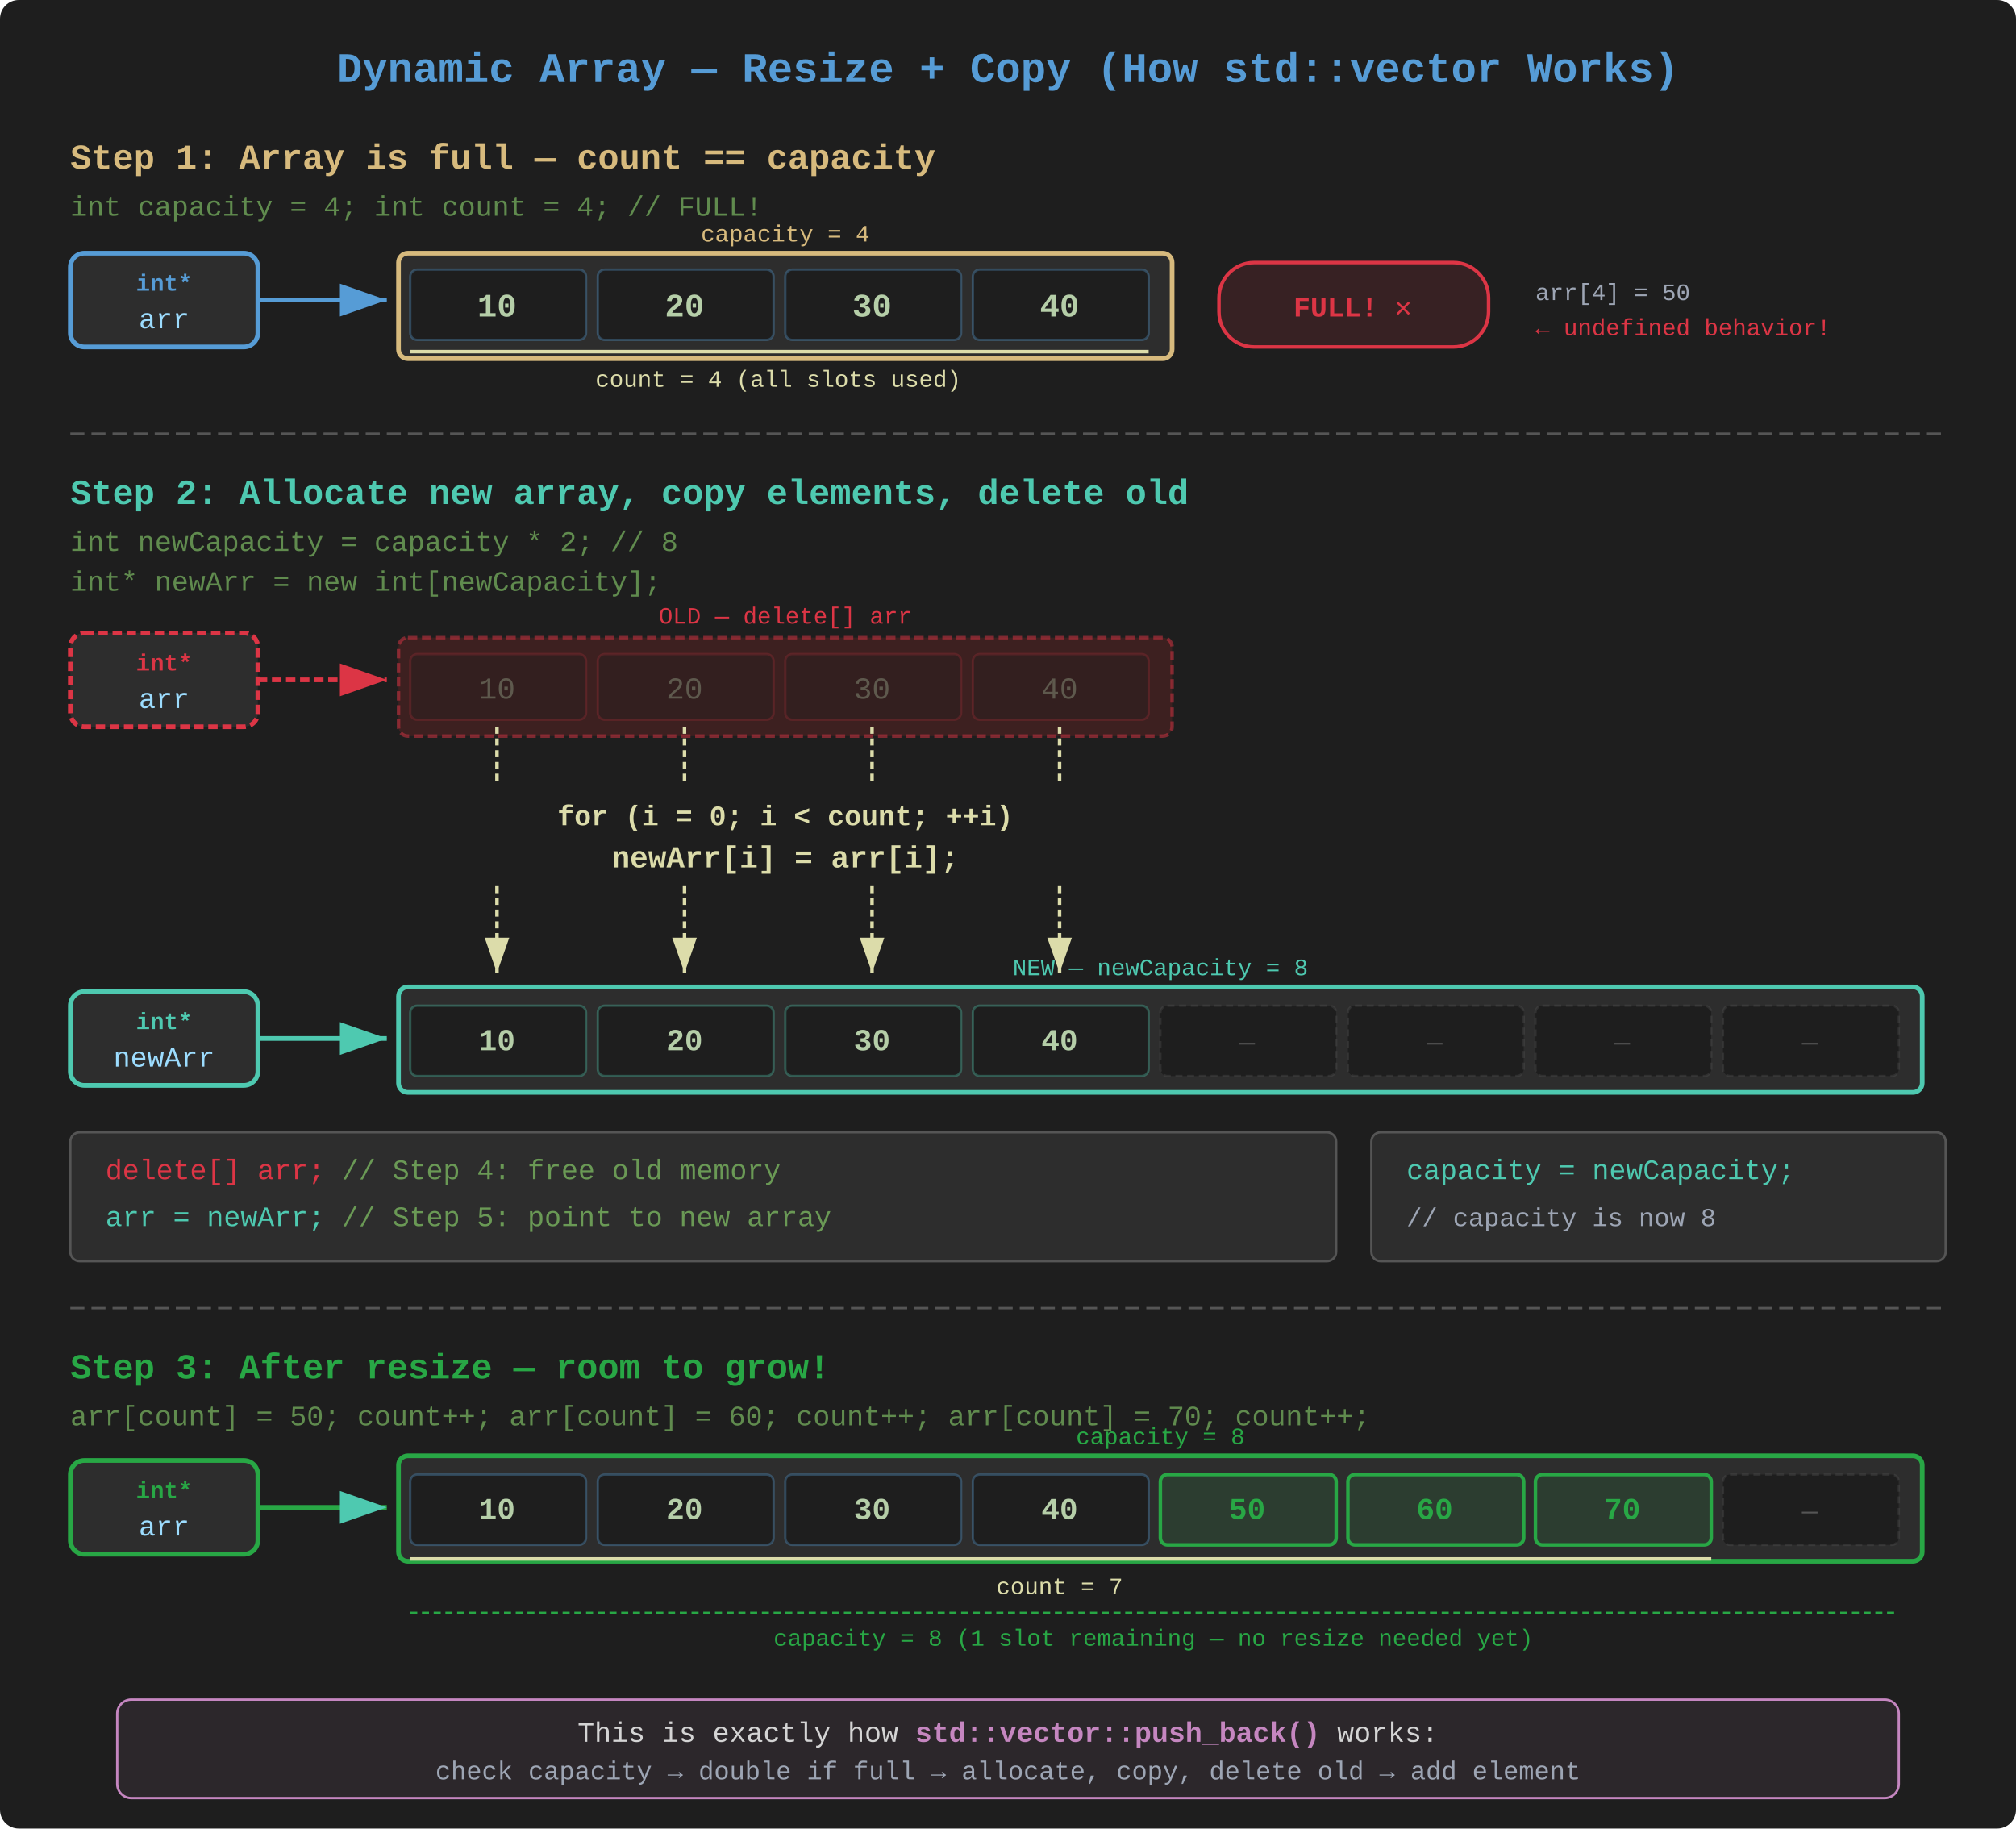
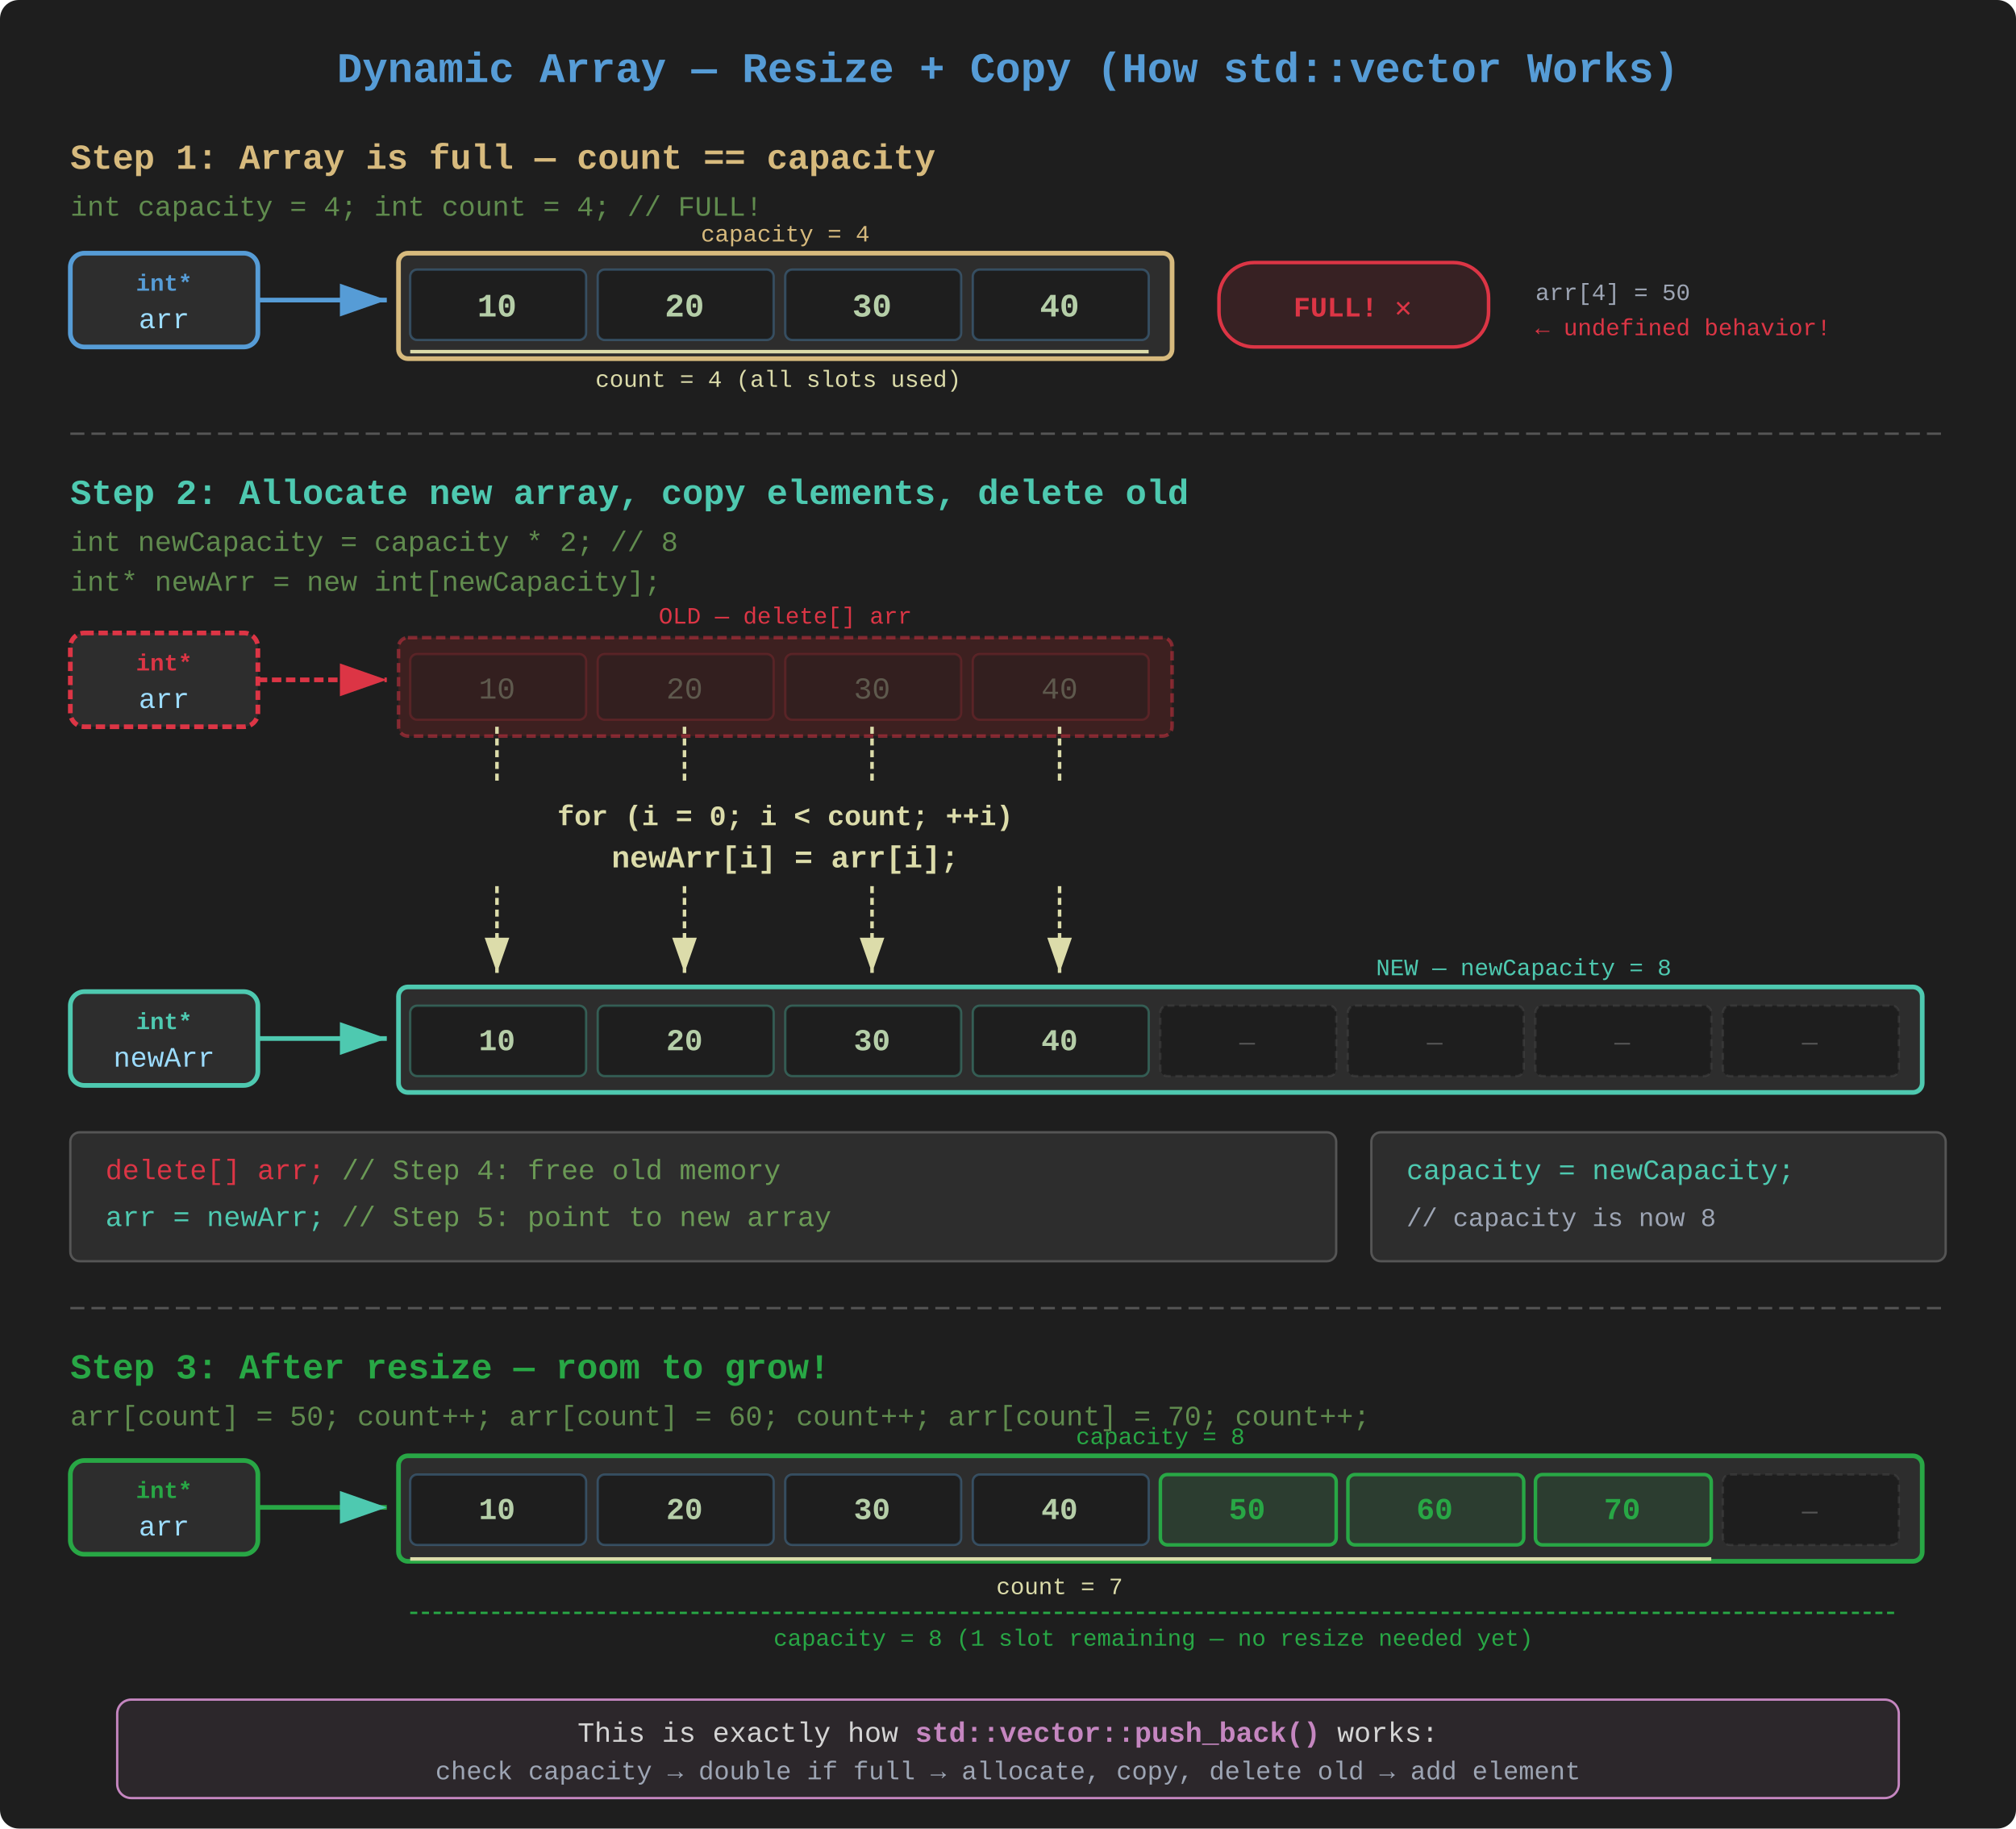
<svg xmlns="http://www.w3.org/2000/svg" viewBox="0 0 860 780" font-family="Consolas, 'Courier New', monospace" font-size="14">
  <defs>
    <marker id="arrow" markerWidth="10" markerHeight="7" refX="10" refY="3.5" orient="auto">
      <polygon points="0 0, 10 3.5, 0 7" fill="#569cd6" />
    </marker>
    <marker id="arrow-green" markerWidth="10" markerHeight="7" refX="10" refY="3.5" orient="auto">
      <polygon points="0 0, 10 3.5, 0 7" fill="#4ec9b0" />
    </marker>
    <marker id="arrow-red" markerWidth="10" markerHeight="7" refX="10" refY="3.5" orient="auto">
      <polygon points="0 0, 10 3.5, 0 7" fill="#dc3545" />
    </marker>
    <marker id="arrow-amber" markerWidth="10" markerHeight="7" refX="10" refY="3.5" orient="auto">
      <polygon points="0 0, 10 3.5, 0 7" fill="#dcdcaa" />
    </marker>
  </defs>
  <rect width="860" height="780" fill="#1e1e1e" rx="8" />
  <text x="430" y="35" text-anchor="middle" fill="#569cd6" font-size="18" font-weight="bold">Dynamic Array — Resize + Copy (How std::vector Works)</text>
  <text x="30" y="72" fill="#d7ba7d" font-size="15" font-weight="bold">Step 1: Array is full — count == capacity</text>
  <text x="30" y="92" fill="#608b4e" font-size="12">int capacity = 4;  int count = 4;  // FULL!</text>
  <rect x="30" y="108" width="80" height="40" rx="6" fill="#2d2d2d" stroke="#569cd6" stroke-width="2" />
  <text x="70" y="124" text-anchor="middle" fill="#569cd6" font-size="10" font-weight="bold">int*</text>
  <text x="70" y="140" text-anchor="middle" fill="#9cdcfe" font-size="12">arr</text>
  <line x1="110" y1="128" x2="165" y2="128" stroke="#569cd6" stroke-width="2" marker-end="url(#arrow)" />
  <rect x="170" y="108" width="330" height="45" rx="4" fill="#2d2d2d" stroke="#d7ba7d" stroke-width="2" />
  <text x="335" y="103" text-anchor="middle" fill="#d7ba7d" font-size="10">capacity = 4</text>
  <rect x="175" y="115" width="75" height="30" rx="3" fill="#1e1e1e" stroke="#569cd655" stroke-width="1" />
  <text x="212" y="135" text-anchor="middle" fill="#b5cea8" font-size="14" font-weight="bold">10</text>
  <rect x="255" y="115" width="75" height="30" rx="3" fill="#1e1e1e" stroke="#569cd655" stroke-width="1" />
  <text x="292" y="135" text-anchor="middle" fill="#b5cea8" font-size="14" font-weight="bold">20</text>
  <rect x="335" y="115" width="75" height="30" rx="3" fill="#1e1e1e" stroke="#569cd655" stroke-width="1" />
  <text x="372" y="135" text-anchor="middle" fill="#b5cea8" font-size="14" font-weight="bold">30</text>
  <rect x="415" y="115" width="75" height="30" rx="3" fill="#1e1e1e" stroke="#569cd655" stroke-width="1" />
  <text x="452" y="135" text-anchor="middle" fill="#b5cea8" font-size="14" font-weight="bold">40</text>
  <line x1="175" y1="150" x2="490" y2="150" stroke="#dcdcaa" stroke-width="1.5" />
  <text x="332" y="165" text-anchor="middle" fill="#dcdcaa" font-size="10">count = 4 (all slots used)</text>
  <rect x="520" y="112" width="115" height="36" rx="15" fill="#dc354522" stroke="#dc3545" stroke-width="1.5" />
  <text x="577" y="135" text-anchor="middle" fill="#dc3545" font-size="12" font-weight="bold">FULL! ✕</text>
  <text x="655" y="128" fill="#9da5b4" font-size="10">arr[4] = 50</text>
  <text x="655" y="143" fill="#dc3545" font-size="10">← undefined behavior!</text>
  <line x1="30" y1="185" x2="830" y2="185" stroke="#555" stroke-width="1" stroke-dasharray="6,3" />
  <text x="30" y="215" fill="#4ec9b0" font-size="15" font-weight="bold">Step 2: Allocate new array, copy elements, delete old</text>
  <text x="30" y="235" fill="#608b4e" font-size="12">int newCapacity = capacity * 2;   // 8</text>
  <text x="30" y="252" fill="#608b4e" font-size="12">int* newArr = new int[newCapacity];</text>
  <rect x="30" y="270" width="80" height="40" rx="6" fill="#2d2d2d" stroke="#dc3545" stroke-width="2" stroke-dasharray="4,2" />
  <text x="70" y="286" text-anchor="middle" fill="#dc3545" font-size="10" font-weight="bold">int*</text>
  <text x="70" y="302" text-anchor="middle" fill="#9cdcfe" font-size="12">arr</text>
  <line x1="110" y1="290" x2="165" y2="290" stroke="#dc3545" stroke-width="2" stroke-dasharray="4,2" marker-end="url(#arrow-red)" />
  <rect x="170" y="272" width="330" height="42" rx="4" fill="#3d2020" stroke="#dc354580" stroke-width="1.5" stroke-dasharray="4,2" />
  <text x="335" y="266" text-anchor="middle" fill="#dc3545" font-size="10">OLD — delete[] arr</text>
  <rect x="175" y="279" width="75" height="28" rx="3" fill="#1e1e1e55" stroke="#dc354533" stroke-width="1" />
  <text x="212" y="298" text-anchor="middle" fill="#b5cea855" font-size="13">10</text>
  <rect x="255" y="279" width="75" height="28" rx="3" fill="#1e1e1e55" stroke="#dc354533" stroke-width="1" />
  <text x="292" y="298" text-anchor="middle" fill="#b5cea855" font-size="13">20</text>
  <rect x="335" y="279" width="75" height="28" rx="3" fill="#1e1e1e55" stroke="#dc354533" stroke-width="1" />
  <text x="372" y="298" text-anchor="middle" fill="#b5cea855" font-size="13">30</text>
  <rect x="415" y="279" width="75" height="28" rx="3" fill="#1e1e1e55" stroke="#dc354533" stroke-width="1" />
  <text x="452" y="298" text-anchor="middle" fill="#b5cea855" font-size="13">40</text>
  <line x1="212" y1="310" x2="212" y2="333" stroke="#dcdcaa" stroke-width="1.5" stroke-dasharray="3,2" />
  <line x1="292" y1="310" x2="292" y2="333" stroke="#dcdcaa" stroke-width="1.5" stroke-dasharray="3,2" />
  <line x1="372" y1="310" x2="372" y2="333" stroke="#dcdcaa" stroke-width="1.5" stroke-dasharray="3,2" />
  <line x1="452" y1="310" x2="452" y2="333" stroke="#dcdcaa" stroke-width="1.5" stroke-dasharray="3,2" />
  <text x="335" y="352" text-anchor="middle" fill="#dcdcaa" font-size="12" font-weight="bold">for (i = 0; i &lt; count; ++i)</text>
  <text x="335" y="370" text-anchor="middle" fill="#dcdcaa" font-size="13" font-weight="bold">newArr[i] = arr[i];</text>
  <line x1="212" y1="378" x2="212" y2="415" stroke="#dcdcaa" stroke-width="1.5" stroke-dasharray="3,2" marker-end="url(#arrow-amber)" />
  <line x1="292" y1="378" x2="292" y2="415" stroke="#dcdcaa" stroke-width="1.5" stroke-dasharray="3,2" marker-end="url(#arrow-amber)" />
  <line x1="372" y1="378" x2="372" y2="415" stroke="#dcdcaa" stroke-width="1.5" stroke-dasharray="3,2" marker-end="url(#arrow-amber)" />
  <line x1="452" y1="378" x2="452" y2="415" stroke="#dcdcaa" stroke-width="1.5" stroke-dasharray="3,2" marker-end="url(#arrow-amber)" />
  <rect x="30" y="423" width="80" height="40" rx="6" fill="#2d2d2d" stroke="#4ec9b0" stroke-width="2" />
  <text x="70" y="439" text-anchor="middle" fill="#4ec9b0" font-size="10" font-weight="bold">int*</text>
  <text x="70" y="455" text-anchor="middle" fill="#9cdcfe" font-size="12">newArr</text>
  <line x1="110" y1="443" x2="165" y2="443" stroke="#4ec9b0" stroke-width="2" marker-end="url(#arrow-green)" />
  <rect x="170" y="421" width="650" height="45" rx="4" fill="#2d2d2d" stroke="#4ec9b0" stroke-width="2" />
-   <text x="495" y="416" text-anchor="middle" fill="#4ec9b0" font-size="10">NEW — newCapacity = 8</text>
+   <text x="650" y="416" text-anchor="middle" fill="#4ec9b0" font-size="10">NEW — newCapacity = 8</text>
  <rect x="175" y="429" width="75" height="30" rx="3" fill="#1e1e1e" stroke="#4ec9b055" stroke-width="1" />
  <text x="212" y="448" text-anchor="middle" fill="#b5cea8" font-size="13" font-weight="bold">10</text>
  <rect x="255" y="429" width="75" height="30" rx="3" fill="#1e1e1e" stroke="#4ec9b055" stroke-width="1" />
  <text x="292" y="448" text-anchor="middle" fill="#b5cea8" font-size="13" font-weight="bold">20</text>
  <rect x="335" y="429" width="75" height="30" rx="3" fill="#1e1e1e" stroke="#4ec9b055" stroke-width="1" />
  <text x="372" y="448" text-anchor="middle" fill="#b5cea8" font-size="13" font-weight="bold">30</text>
  <rect x="415" y="429" width="75" height="30" rx="3" fill="#1e1e1e" stroke="#4ec9b055" stroke-width="1" />
  <text x="452" y="448" text-anchor="middle" fill="#b5cea8" font-size="13" font-weight="bold">40</text>
  <rect x="495" y="429" width="75" height="30" rx="3" fill="#1e1e1e" stroke="#55555555" stroke-width="1" stroke-dasharray="3,2" />
  <text x="532" y="448" text-anchor="middle" fill="#555" font-size="11">—</text>
  <rect x="575" y="429" width="75" height="30" rx="3" fill="#1e1e1e" stroke="#55555555" stroke-width="1" stroke-dasharray="3,2" />
  <text x="612" y="448" text-anchor="middle" fill="#555" font-size="11">—</text>
  <rect x="655" y="429" width="75" height="30" rx="3" fill="#1e1e1e" stroke="#55555555" stroke-width="1" stroke-dasharray="3,2" />
  <text x="692" y="448" text-anchor="middle" fill="#555" font-size="11">—</text>
  <rect x="735" y="429" width="75" height="30" rx="3" fill="#1e1e1e" stroke="#55555555" stroke-width="1" stroke-dasharray="3,2" />
  <text x="772" y="448" text-anchor="middle" fill="#555" font-size="11">—</text>
  <rect x="30" y="483" width="540" height="55" rx="4" fill="#2d2d2d" stroke="#555" stroke-width="1" />
  <text x="45" y="503" fill="#dc3545" font-size="12">delete[] arr;             <tspan fill="#6a9955">// Step 4: free old memory</tspan>
  </text>
  <text x="45" y="523" fill="#4ec9b0" font-size="12">arr = newArr;             <tspan fill="#6a9955">// Step 5: point to new array</tspan>
  </text>
  <rect x="585" y="483" width="245" height="55" rx="4" fill="#2d2d2d" stroke="#555" stroke-width="1" />
  <text x="600" y="503" fill="#4ec9b0" font-size="12">capacity = newCapacity;</text>
  <text x="600" y="523" fill="#9da5b4" font-size="11">// capacity is now 8</text>
  <line x1="30" y1="558" x2="830" y2="558" stroke="#555" stroke-width="1" stroke-dasharray="6,3" />
  <text x="30" y="588" fill="#28a745" font-size="15" font-weight="bold">Step 3: After resize — room to grow!</text>
  <text x="30" y="608" fill="#608b4e" font-size="12">arr[count] = 50; count++;  arr[count] = 60; count++;  arr[count] = 70; count++;</text>
  <rect x="30" y="623" width="80" height="40" rx="6" fill="#2d2d2d" stroke="#28a745" stroke-width="2" />
  <text x="70" y="639" text-anchor="middle" fill="#28a745" font-size="10" font-weight="bold">int*</text>
  <text x="70" y="655" text-anchor="middle" fill="#9cdcfe" font-size="12">arr</text>
  <line x1="110" y1="643" x2="165" y2="643" stroke="#28a745" stroke-width="2" marker-end="url(#arrow-green)" />
  <rect x="170" y="621" width="650" height="45" rx="4" fill="#2d2d2d" stroke="#28a745" stroke-width="2" />
  <text x="495" y="616" text-anchor="middle" fill="#28a745" font-size="10">capacity = 8</text>
  <rect x="175" y="629" width="75" height="30" rx="3" fill="#1e1e1e" stroke="#569cd655" stroke-width="1" />
  <text x="212" y="648" text-anchor="middle" fill="#b5cea8" font-size="13" font-weight="bold">10</text>
  <rect x="255" y="629" width="75" height="30" rx="3" fill="#1e1e1e" stroke="#569cd655" stroke-width="1" />
  <text x="292" y="648" text-anchor="middle" fill="#b5cea8" font-size="13" font-weight="bold">20</text>
  <rect x="335" y="629" width="75" height="30" rx="3" fill="#1e1e1e" stroke="#569cd655" stroke-width="1" />
  <text x="372" y="648" text-anchor="middle" fill="#b5cea8" font-size="13" font-weight="bold">30</text>
  <rect x="415" y="629" width="75" height="30" rx="3" fill="#1e1e1e" stroke="#569cd655" stroke-width="1" />
  <text x="452" y="648" text-anchor="middle" fill="#b5cea8" font-size="13" font-weight="bold">40</text>
  <rect x="495" y="629" width="75" height="30" rx="3" fill="#28a74522" stroke="#28a745" stroke-width="1.5" />
  <text x="532" y="648" text-anchor="middle" fill="#28a745" font-size="13" font-weight="bold">50</text>
  <rect x="575" y="629" width="75" height="30" rx="3" fill="#28a74522" stroke="#28a745" stroke-width="1.5" />
  <text x="612" y="648" text-anchor="middle" fill="#28a745" font-size="13" font-weight="bold">60</text>
  <rect x="655" y="629" width="75" height="30" rx="3" fill="#28a74522" stroke="#28a745" stroke-width="1.5" />
  <text x="692" y="648" text-anchor="middle" fill="#28a745" font-size="13" font-weight="bold">70</text>
  <rect x="735" y="629" width="75" height="30" rx="3" fill="#1e1e1e" stroke="#55555555" stroke-width="1" stroke-dasharray="3,2" />
  <text x="772" y="648" text-anchor="middle" fill="#555" font-size="11">—</text>
  <line x1="175" y1="665" x2="730" y2="665" stroke="#dcdcaa" stroke-width="1.5" />
  <text x="452" y="680" text-anchor="middle" fill="#dcdcaa" font-size="10">count = 7</text>
  <line x1="175" y1="688" x2="810" y2="688" stroke="#28a745" stroke-width="1" stroke-dasharray="3,2" />
  <text x="492" y="702" text-anchor="middle" fill="#28a745" font-size="10">capacity = 8 (1 slot remaining — no resize needed yet)</text>
  <rect x="50" y="725" width="760" height="42" rx="6" fill="#c586c015" stroke="#c586c0" stroke-width="1" />
  <text x="430" y="743" text-anchor="middle" fill="#d4d4d4" font-size="12">This is exactly how <tspan fill="#c586c0" font-weight="bold">std::vector::push_back()</tspan> works:</text>
  <text x="430" y="759" text-anchor="middle" fill="#9da5b4" font-size="11">check capacity → double if full → allocate, copy, delete old → add element</text>
</svg>
